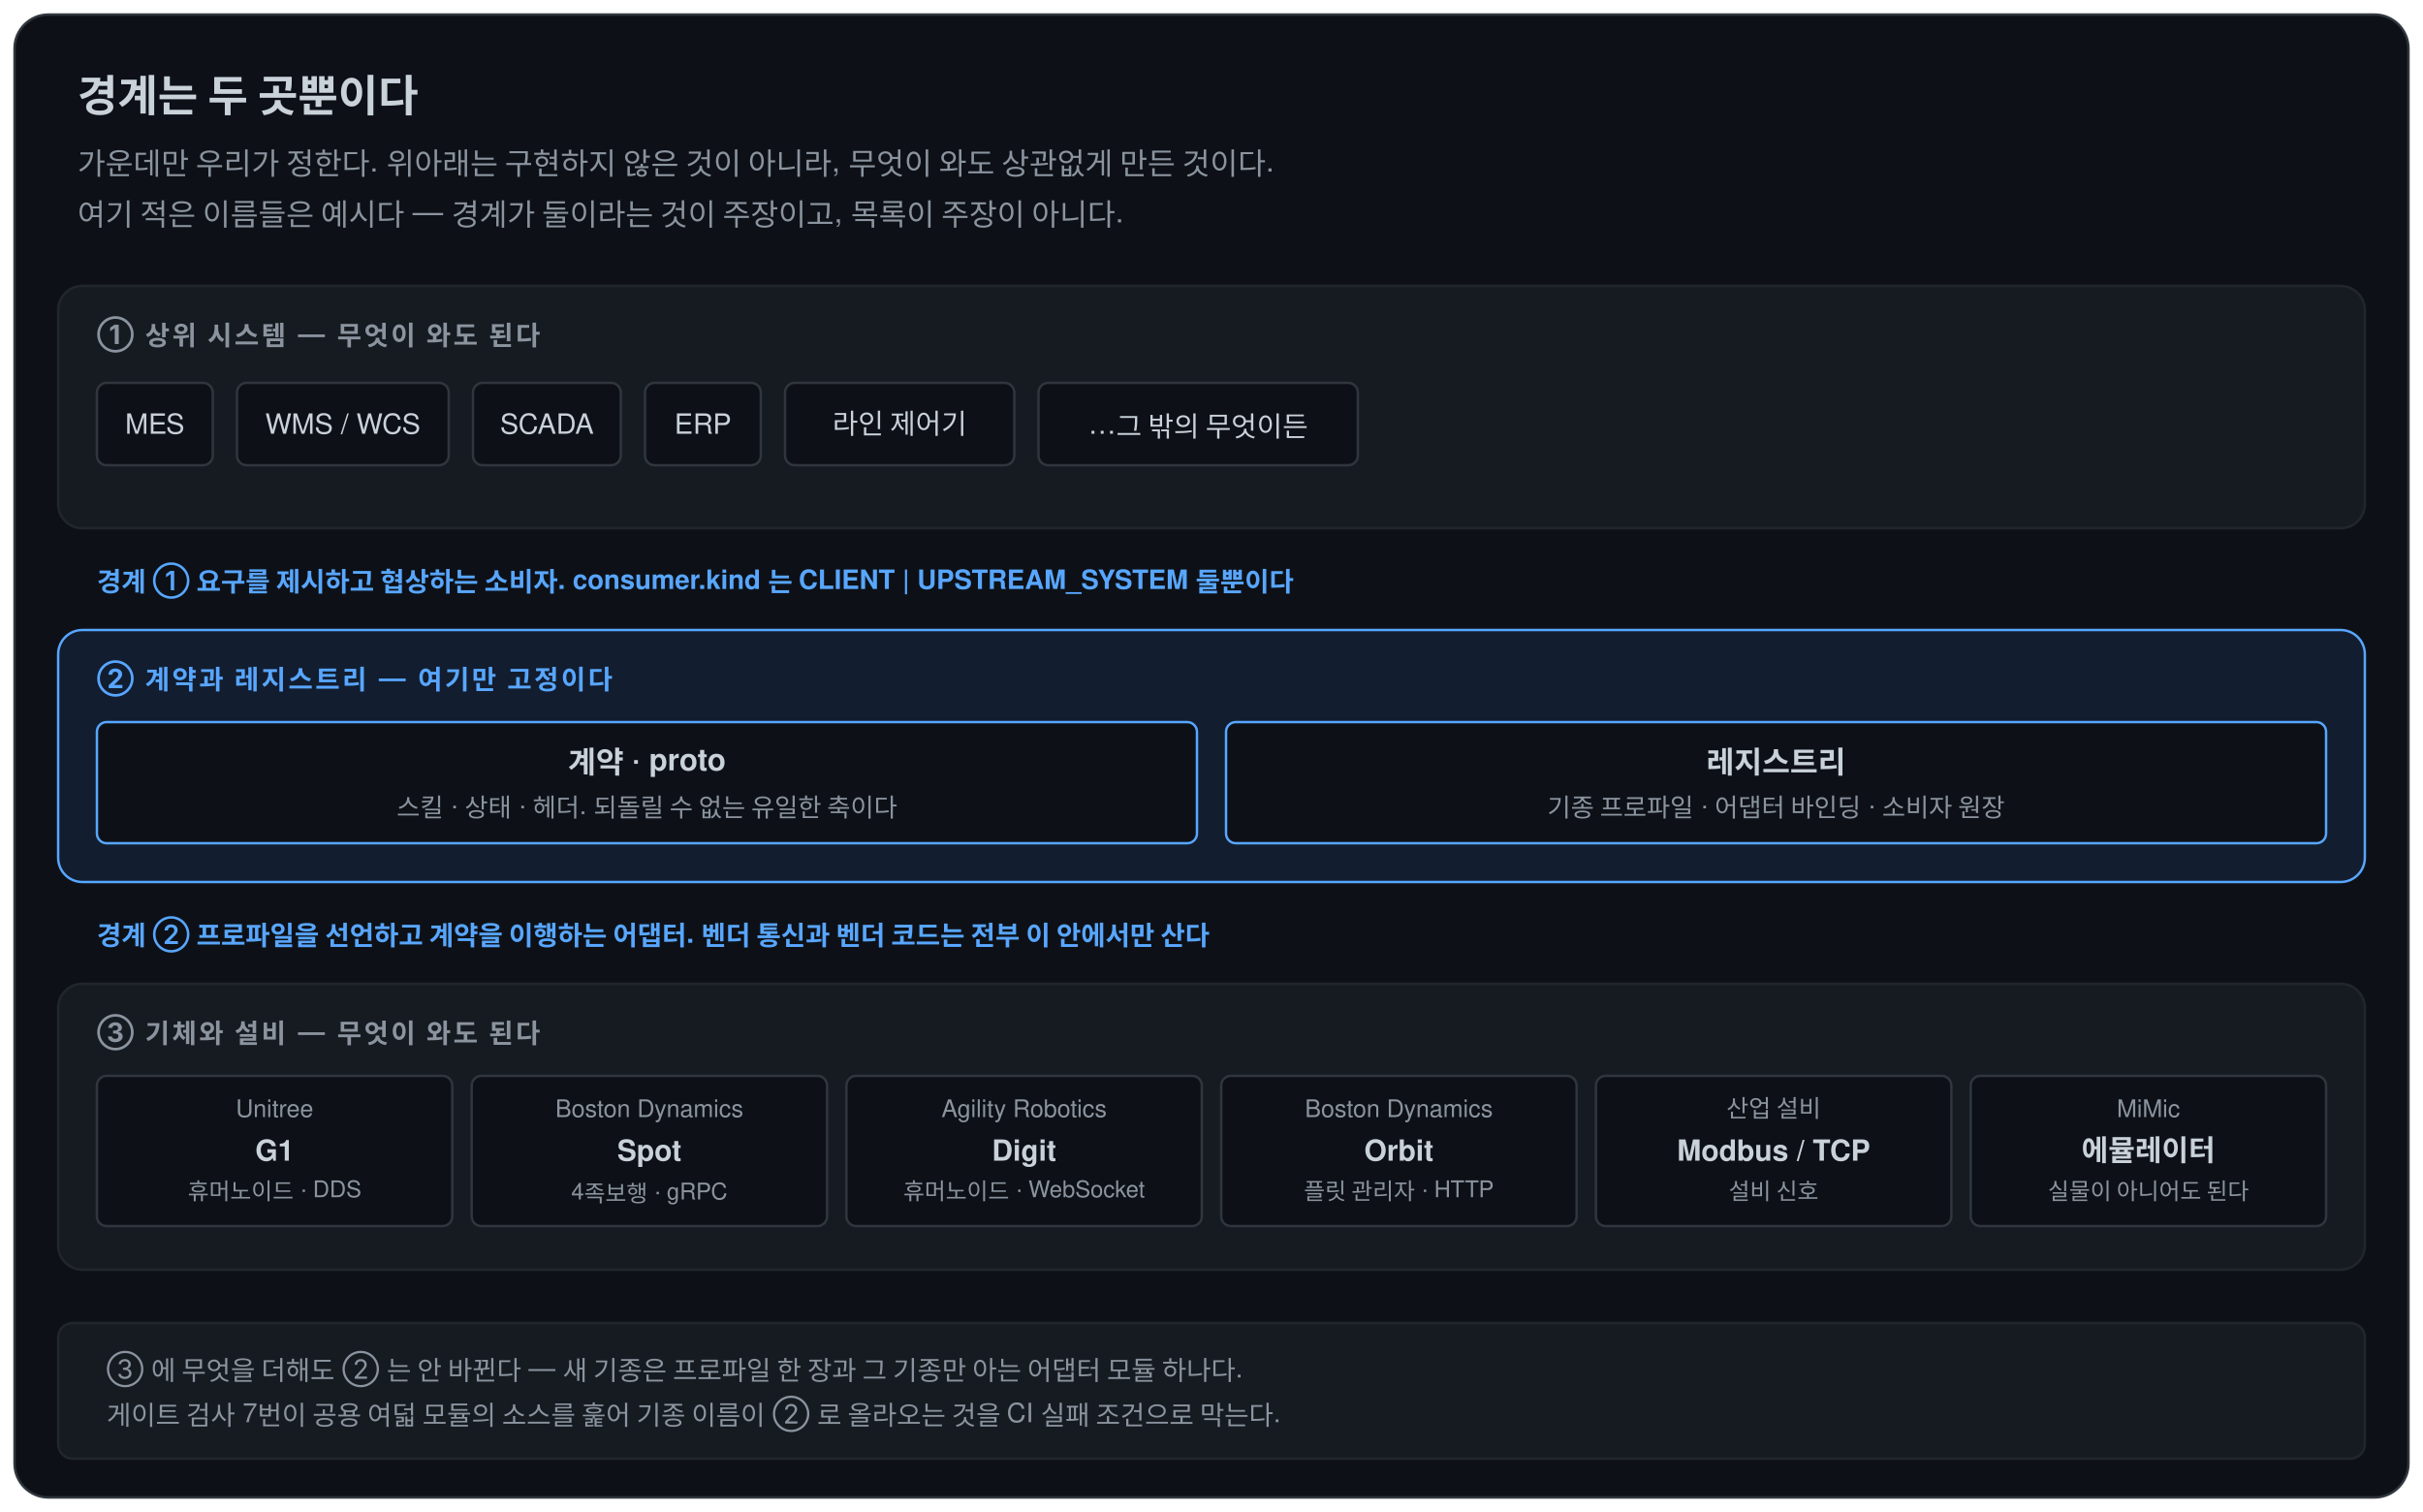
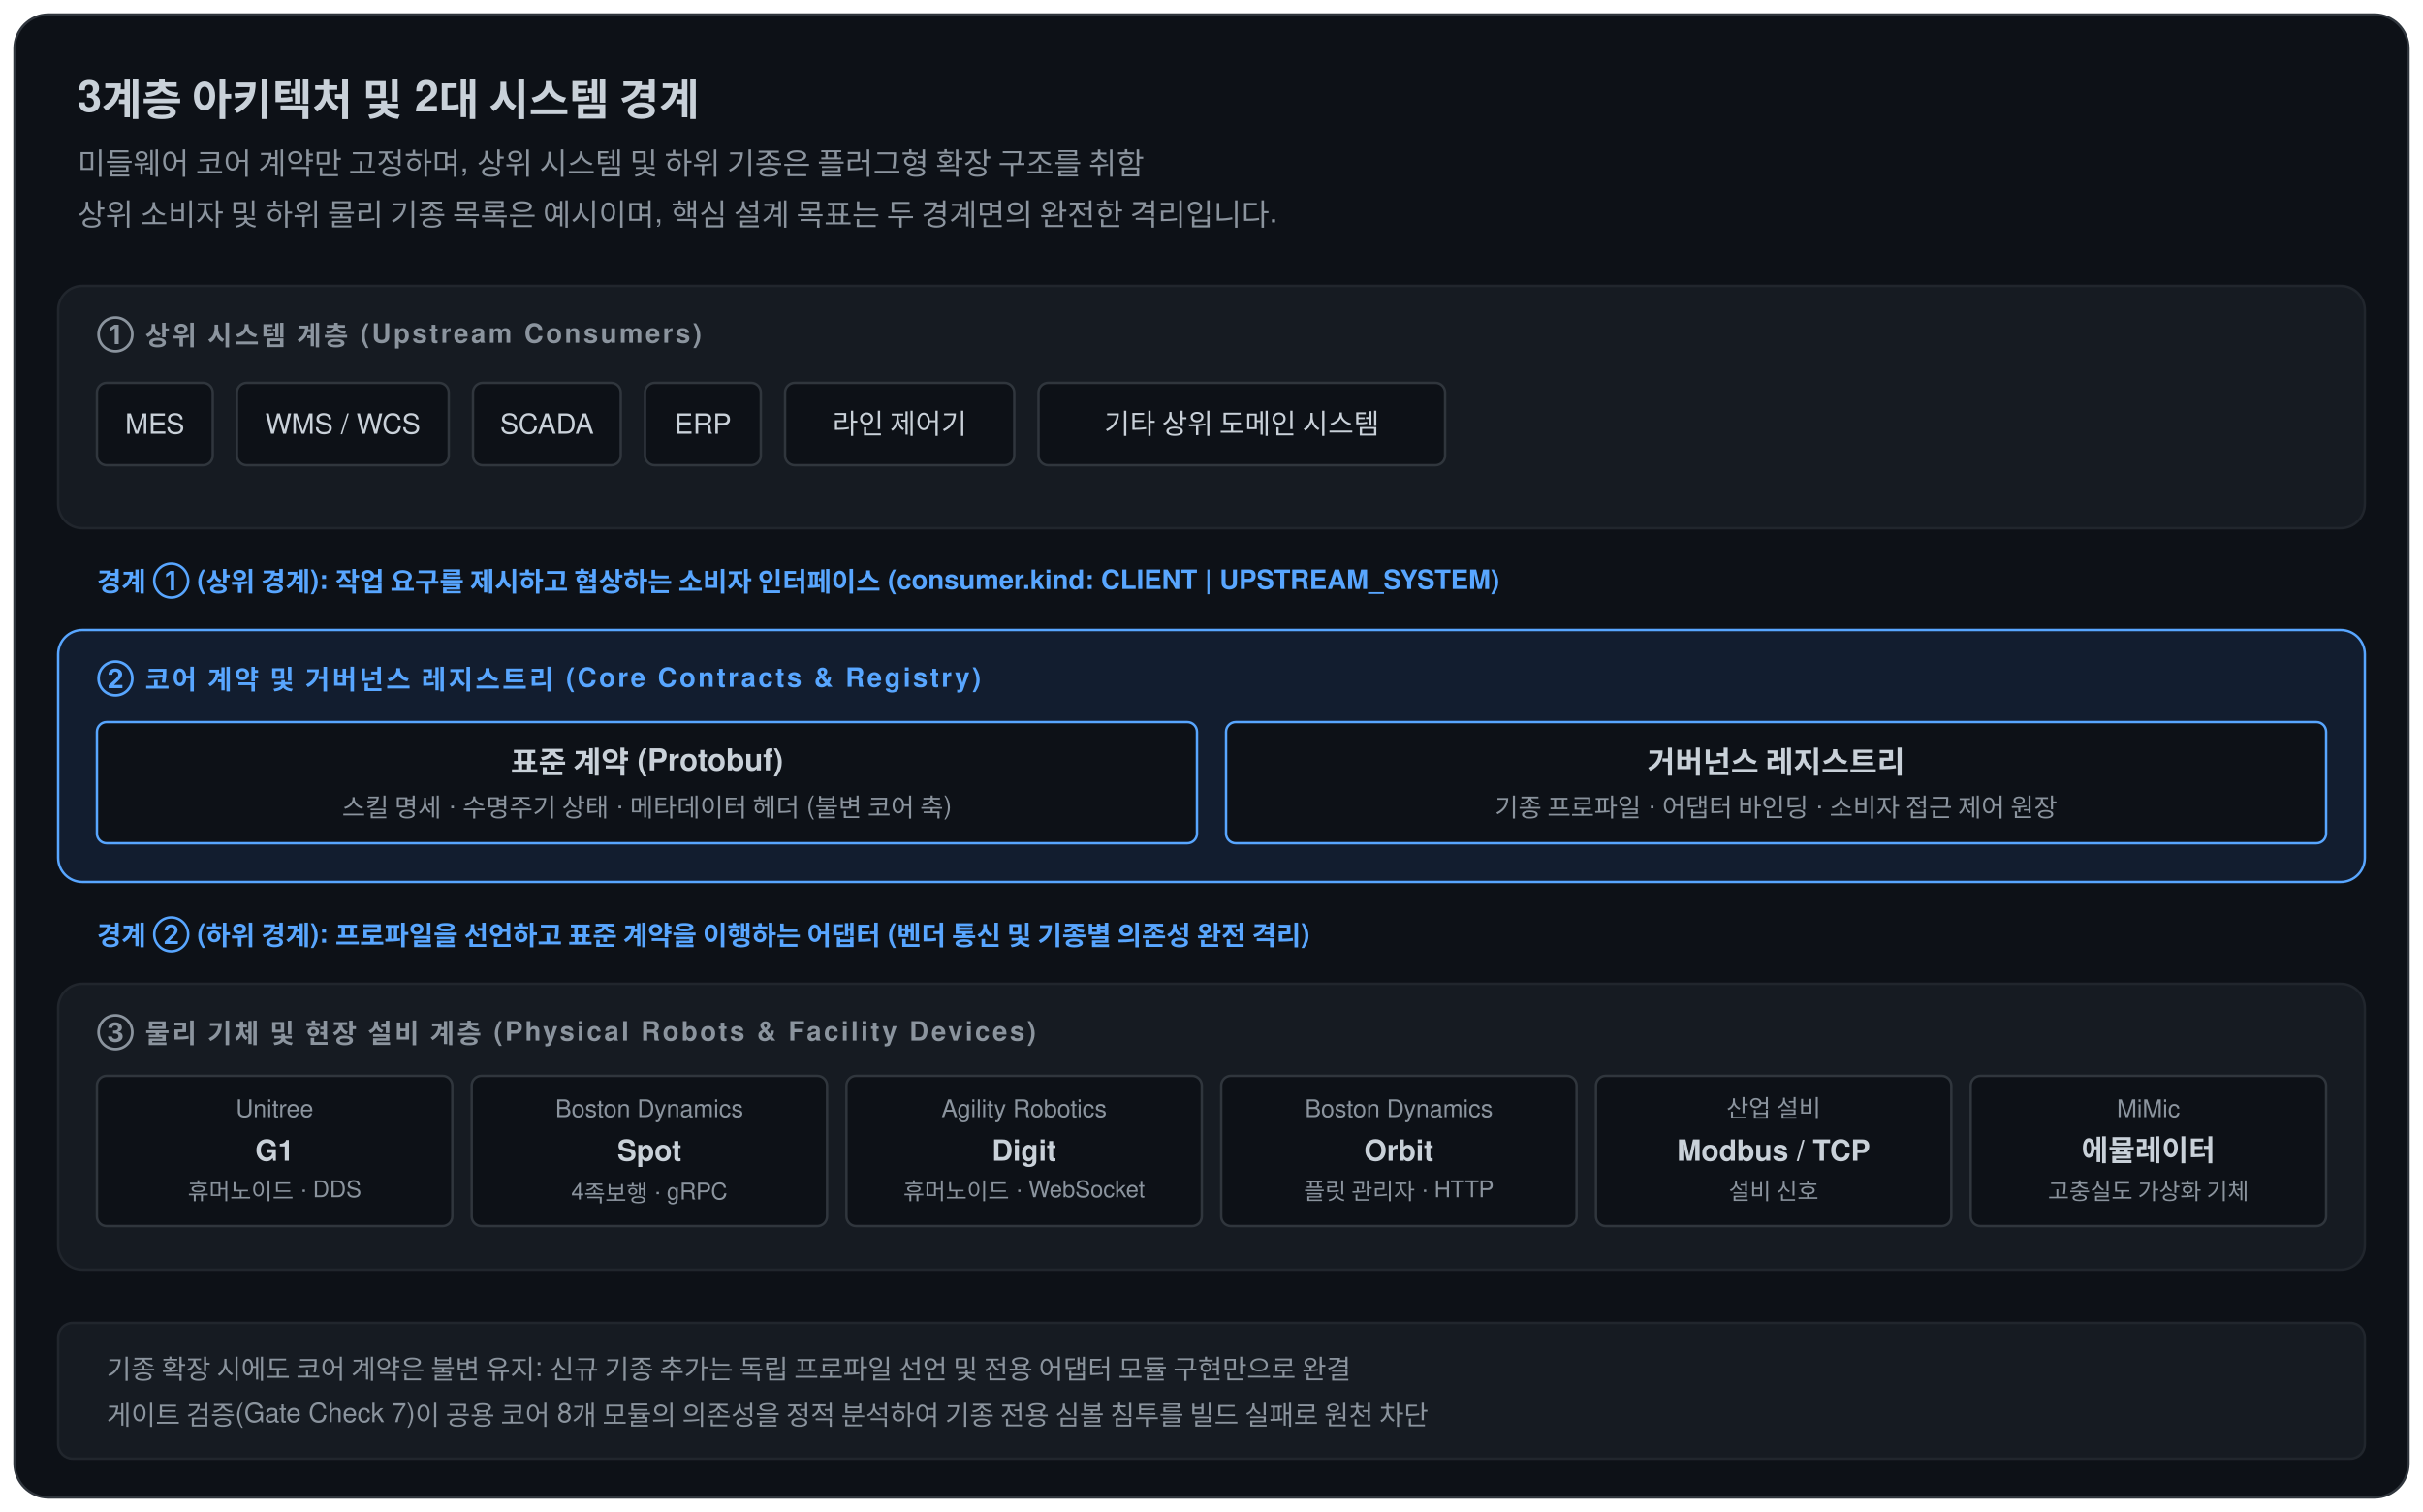
<svg xmlns="http://www.w3.org/2000/svg" width="1000" height="624" viewBox="0 0 1000 624" font-family="Malgun Gothic,Apple SD Gothic Neo,Noto Sans KR,Segoe UI,-apple-system,Helvetica,Arial,sans-serif">
  <rect x="6" y="6" width="988" height="612" rx="14" fill="#0d1117" stroke="#30363d" />
-   <text x="32" y="46" font-size="18" font-weight="600" fill="#c9d1d9">경계는 두 곳뿐이다</text>
-   <text x="32" y="72" font-size="12.5" fill="#8b949e">가운데만 우리가 정한다. 위아래는 구현하지 않은 것이 아니라, 무엇이 와도 상관없게 만든 것이다.</text>
-   <text x="32" y="93" font-size="12.5" fill="#8b949e">여기 적은 이름들은 예시다 — 경계가 둘이라는 것이 주장이고, 목록이 주장이 아니다.</text>
+   <text x="32" y="46" font-size="18" font-weight="600" fill="#c9d1d9">3계층 아키텍처 및 2대 시스템 경계</text>
+   <text x="32" y="72" font-size="12.5" fill="#8b949e">미들웨어 코어 계약만 고정하며, 상위 시스템 및 하위 기종은 플러그형 확장 구조를 취함</text>
+   <text x="32" y="93" font-size="12.5" fill="#8b949e">상위 소비자 및 하위 물리 기종 목록은 예시이며, 핵심 설계 목표는 두 경계면의 완전한 격리입니다.</text>
  <rect x="24" y="118" width="952" height="100" rx="10" fill="#161b22" stroke="#21262d" />
-   <text x="40" y="142" font-size="11" font-weight="700" letter-spacing="1" fill="#8b949e">① 상위 시스템 — 무엇이 와도 된다</text>
+   <text x="40" y="142" font-size="11" font-weight="700" letter-spacing="1" fill="#8b949e">① 상위 시스템 계층 (Upstream Consumers)</text>
  <rect x="40" y="158" width="47.8" height="34" rx="4" fill="#0d1117" stroke="#30363d" />
  <text x="63.9" y="179" font-size="11.5" text-anchor="middle" fill="#c9d1d9">MES</text>
  <rect x="97.8" y="158" width="87.4" height="34" rx="4" fill="#0d1117" stroke="#30363d" />
  <text x="141.5" y="179" font-size="11.5" text-anchor="middle" fill="#c9d1d9">WMS / WCS</text>
  <rect x="195.2" y="158" width="61" height="34" rx="4" fill="#0d1117" stroke="#30363d" />
  <text x="225.7" y="179" font-size="11.5" text-anchor="middle" fill="#c9d1d9">SCADA</text>
  <rect x="266.2" y="158" width="47.8" height="34" rx="4" fill="#0d1117" stroke="#30363d" />
  <text x="290.1" y="179" font-size="11.5" text-anchor="middle" fill="#c9d1d9">ERP</text>
  <rect x="324" y="158" width="94.6" height="34" rx="4" fill="#0d1117" stroke="#30363d" />
  <text x="371.3" y="179" font-size="11.5" text-anchor="middle" fill="#c9d1d9">라인 제어기</text>
-   <rect x="428.6" y="158" width="131.8" height="34" rx="4" fill="#0d1117" stroke="#30363d" />
-   <text x="494.5" y="179" font-size="11.5" text-anchor="middle" fill="#c9d1d9">…그 밖의 무엇이든</text>
-   <text x="40" y="244" font-size="11" font-weight="600" fill="#58a6ff">경계 ①  요구를 제시하고 협상하는 소비자. consumer.kind 는 CLIENT | UPSTREAM_SYSTEM 둘뿐이다</text>
+   <rect x="428.6" y="158" width="167.8" height="34" rx="4" fill="#0d1117" stroke="#30363d" />
+   <text x="512.5" y="179" font-size="11.5" text-anchor="middle" fill="#c9d1d9">기타 상위 도메인 시스템</text>
+   <text x="40" y="244" font-size="11" font-weight="600" fill="#58a6ff">경계 ① (상위 경계): 작업 요구를 제시하고 협상하는 소비자 인터페이스 (consumer.kind: CLIENT | UPSTREAM_SYSTEM)</text>
  <rect x="24" y="260" width="952" height="104" rx="10" fill="#121d2f" stroke="#58a6ff" />
-   <text x="40" y="284" font-size="11" font-weight="700" letter-spacing="1" fill="#58a6ff">② 계약과 레지스트리 — 여기만 고정이다</text>
+   <text x="40" y="284" font-size="11" font-weight="700" letter-spacing="1" fill="#58a6ff">② 코어 계약 및 거버넌스 레지스트리 (Core Contracts &amp; Registry)</text>
  <rect x="40" y="298" width="454" height="50" rx="4" fill="#0d1117" stroke="#58a6ff" />
-   <text x="267" y="319" font-size="12.5" font-weight="600" text-anchor="middle" fill="#c9d1d9">계약 · proto</text>
-   <text x="267" y="337" font-size="10.5" text-anchor="middle" fill="#8b949e">스킬 · 상태 · 헤더. 되돌릴 수 없는 유일한 축이다</text>
+   <text x="267" y="319" font-size="12.5" font-weight="600" text-anchor="middle" fill="#c9d1d9">표준 계약 (Protobuf)</text>
+   <text x="267" y="337" font-size="10.5" text-anchor="middle" fill="#8b949e">스킬 명세 · 수명주기 상태 · 메타데이터 헤더 (불변 코어 축)</text>
  <rect x="506" y="298" width="454" height="50" rx="4" fill="#0d1117" stroke="#58a6ff" />
-   <text x="733" y="319" font-size="12.5" font-weight="600" text-anchor="middle" fill="#c9d1d9">레지스트리</text>
-   <text x="733" y="337" font-size="10.5" text-anchor="middle" fill="#8b949e">기종 프로파일 · 어댑터 바인딩 · 소비자 원장</text>
-   <text x="40" y="390" font-size="11" font-weight="600" fill="#58a6ff">경계 ②  프로파일을 선언하고 계약을 이행하는 어댑터. 벤더 통신과 벤더 코드는 전부 이 안에서만 산다</text>
+   <text x="733" y="319" font-size="12.5" font-weight="600" text-anchor="middle" fill="#c9d1d9">거버넌스 레지스트리</text>
+   <text x="733" y="337" font-size="10.5" text-anchor="middle" fill="#8b949e">기종 프로파일 · 어댑터 바인딩 · 소비자 접근 제어 원장</text>
+   <text x="40" y="390" font-size="11" font-weight="600" fill="#58a6ff">경계 ② (하위 경계): 프로파일을 선언하고 표준 계약을 이행하는 어댑터 (벤더 통신 및 기종별 의존성 완전 격리)</text>
  <rect x="24" y="406" width="952" height="118" rx="10" fill="#161b22" stroke="#21262d" />
-   <text x="40" y="430" font-size="11" font-weight="700" letter-spacing="1" fill="#8b949e">③ 기체와 설비 — 무엇이 와도 된다</text>
+   <text x="40" y="430" font-size="11" font-weight="700" letter-spacing="1" fill="#8b949e">③ 물리 기체 및 현장 설비 계층 (Physical Robots &amp; Facility Devices)</text>
  <rect x="40" y="444" width="146.667" height="62" rx="4" fill="#0d1117" stroke="#30363d" />
  <text x="113.333" y="461" font-size="10" text-anchor="middle" fill="#8b949e">Unitree</text>
  <text x="113.333" y="479" font-size="12" font-weight="600" text-anchor="middle" fill="#c9d1d9">G1</text>
  <text x="113.333" y="495" font-size="9.5" text-anchor="middle" fill="#8b949e">휴머노이드 · DDS</text>
  <rect x="194.667" y="444" width="146.667" height="62" rx="4" fill="#0d1117" stroke="#30363d" />
  <text x="268" y="461" font-size="10" text-anchor="middle" fill="#8b949e">Boston Dynamics</text>
  <text x="268" y="479" font-size="12" font-weight="600" text-anchor="middle" fill="#c9d1d9">Spot</text>
  <text x="268" y="495" font-size="9.5" text-anchor="middle" fill="#8b949e">4족보행 · gRPC</text>
  <rect x="349.333" y="444" width="146.667" height="62" rx="4" fill="#0d1117" stroke="#30363d" />
  <text x="422.667" y="461" font-size="10" text-anchor="middle" fill="#8b949e">Agility Robotics</text>
  <text x="422.667" y="479" font-size="12" font-weight="600" text-anchor="middle" fill="#c9d1d9">Digit</text>
  <text x="422.667" y="495" font-size="9.5" text-anchor="middle" fill="#8b949e">휴머노이드 · WebSocket</text>
  <rect x="504" y="444" width="146.667" height="62" rx="4" fill="#0d1117" stroke="#30363d" />
  <text x="577.333" y="461" font-size="10" text-anchor="middle" fill="#8b949e">Boston Dynamics</text>
  <text x="577.333" y="479" font-size="12" font-weight="600" text-anchor="middle" fill="#c9d1d9">Orbit</text>
  <text x="577.333" y="495" font-size="9.5" text-anchor="middle" fill="#8b949e">플릿 관리자 · HTTP</text>
  <rect x="658.667" y="444" width="146.667" height="62" rx="4" fill="#0d1117" stroke="#30363d" />
  <text x="732" y="461" font-size="10" text-anchor="middle" fill="#8b949e">산업 설비</text>
  <text x="732" y="479" font-size="12" font-weight="600" text-anchor="middle" fill="#c9d1d9">Modbus / TCP</text>
  <text x="732" y="495" font-size="9.5" text-anchor="middle" fill="#8b949e">설비 신호</text>
  <rect x="813.333" y="444" width="146.667" height="62" rx="4" fill="#0d1117" stroke="#30363d" />
  <text x="886.667" y="461" font-size="10" text-anchor="middle" fill="#8b949e">MiMic</text>
  <text x="886.667" y="479" font-size="12" font-weight="600" text-anchor="middle" fill="#c9d1d9">에뮬레이터</text>
-   <text x="886.667" y="495" font-size="9.5" text-anchor="middle" fill="#8b949e">실물이 아니어도 된다</text>
+   <text x="886.667" y="495" font-size="9.5" text-anchor="middle" fill="#8b949e">고충실도 가상화 기체</text>
  <rect x="24" y="546" width="952" height="56" rx="6" fill="#161b22" stroke="#21262d" />
-   <text x="44" y="569" font-size="11" fill="#8b949e">③ 에 무엇을 더해도 ② 는 안 바뀐다 — 새 기종은 프로파일 한 장과 그 기종만 아는 어댑터 모듈 하나다.</text>
-   <text x="44" y="588" font-size="11" fill="#8b949e">게이트 검사 7번이 공용 여덟 모듈의 소스를 훑어 기종 이름이 ② 로 올라오는 것을 CI 실패 조건으로 막는다.</text>
+   <text x="44" y="569" font-size="11" fill="#8b949e">기종 확장 시에도 코어 계약은 불변 유지: 신규 기종 추가는 독립 프로파일 선언 및 전용 어댑터 모듈 구현만으로 완결</text>
+   <text x="44" y="588" font-size="11" fill="#8b949e">게이트 검증(Gate Check 7)이 공용 코어 8개 모듈의 의존성을 정적 분석하여 기종 전용 심볼 침투를 빌드 실패로 원천 차단</text>
</svg>
